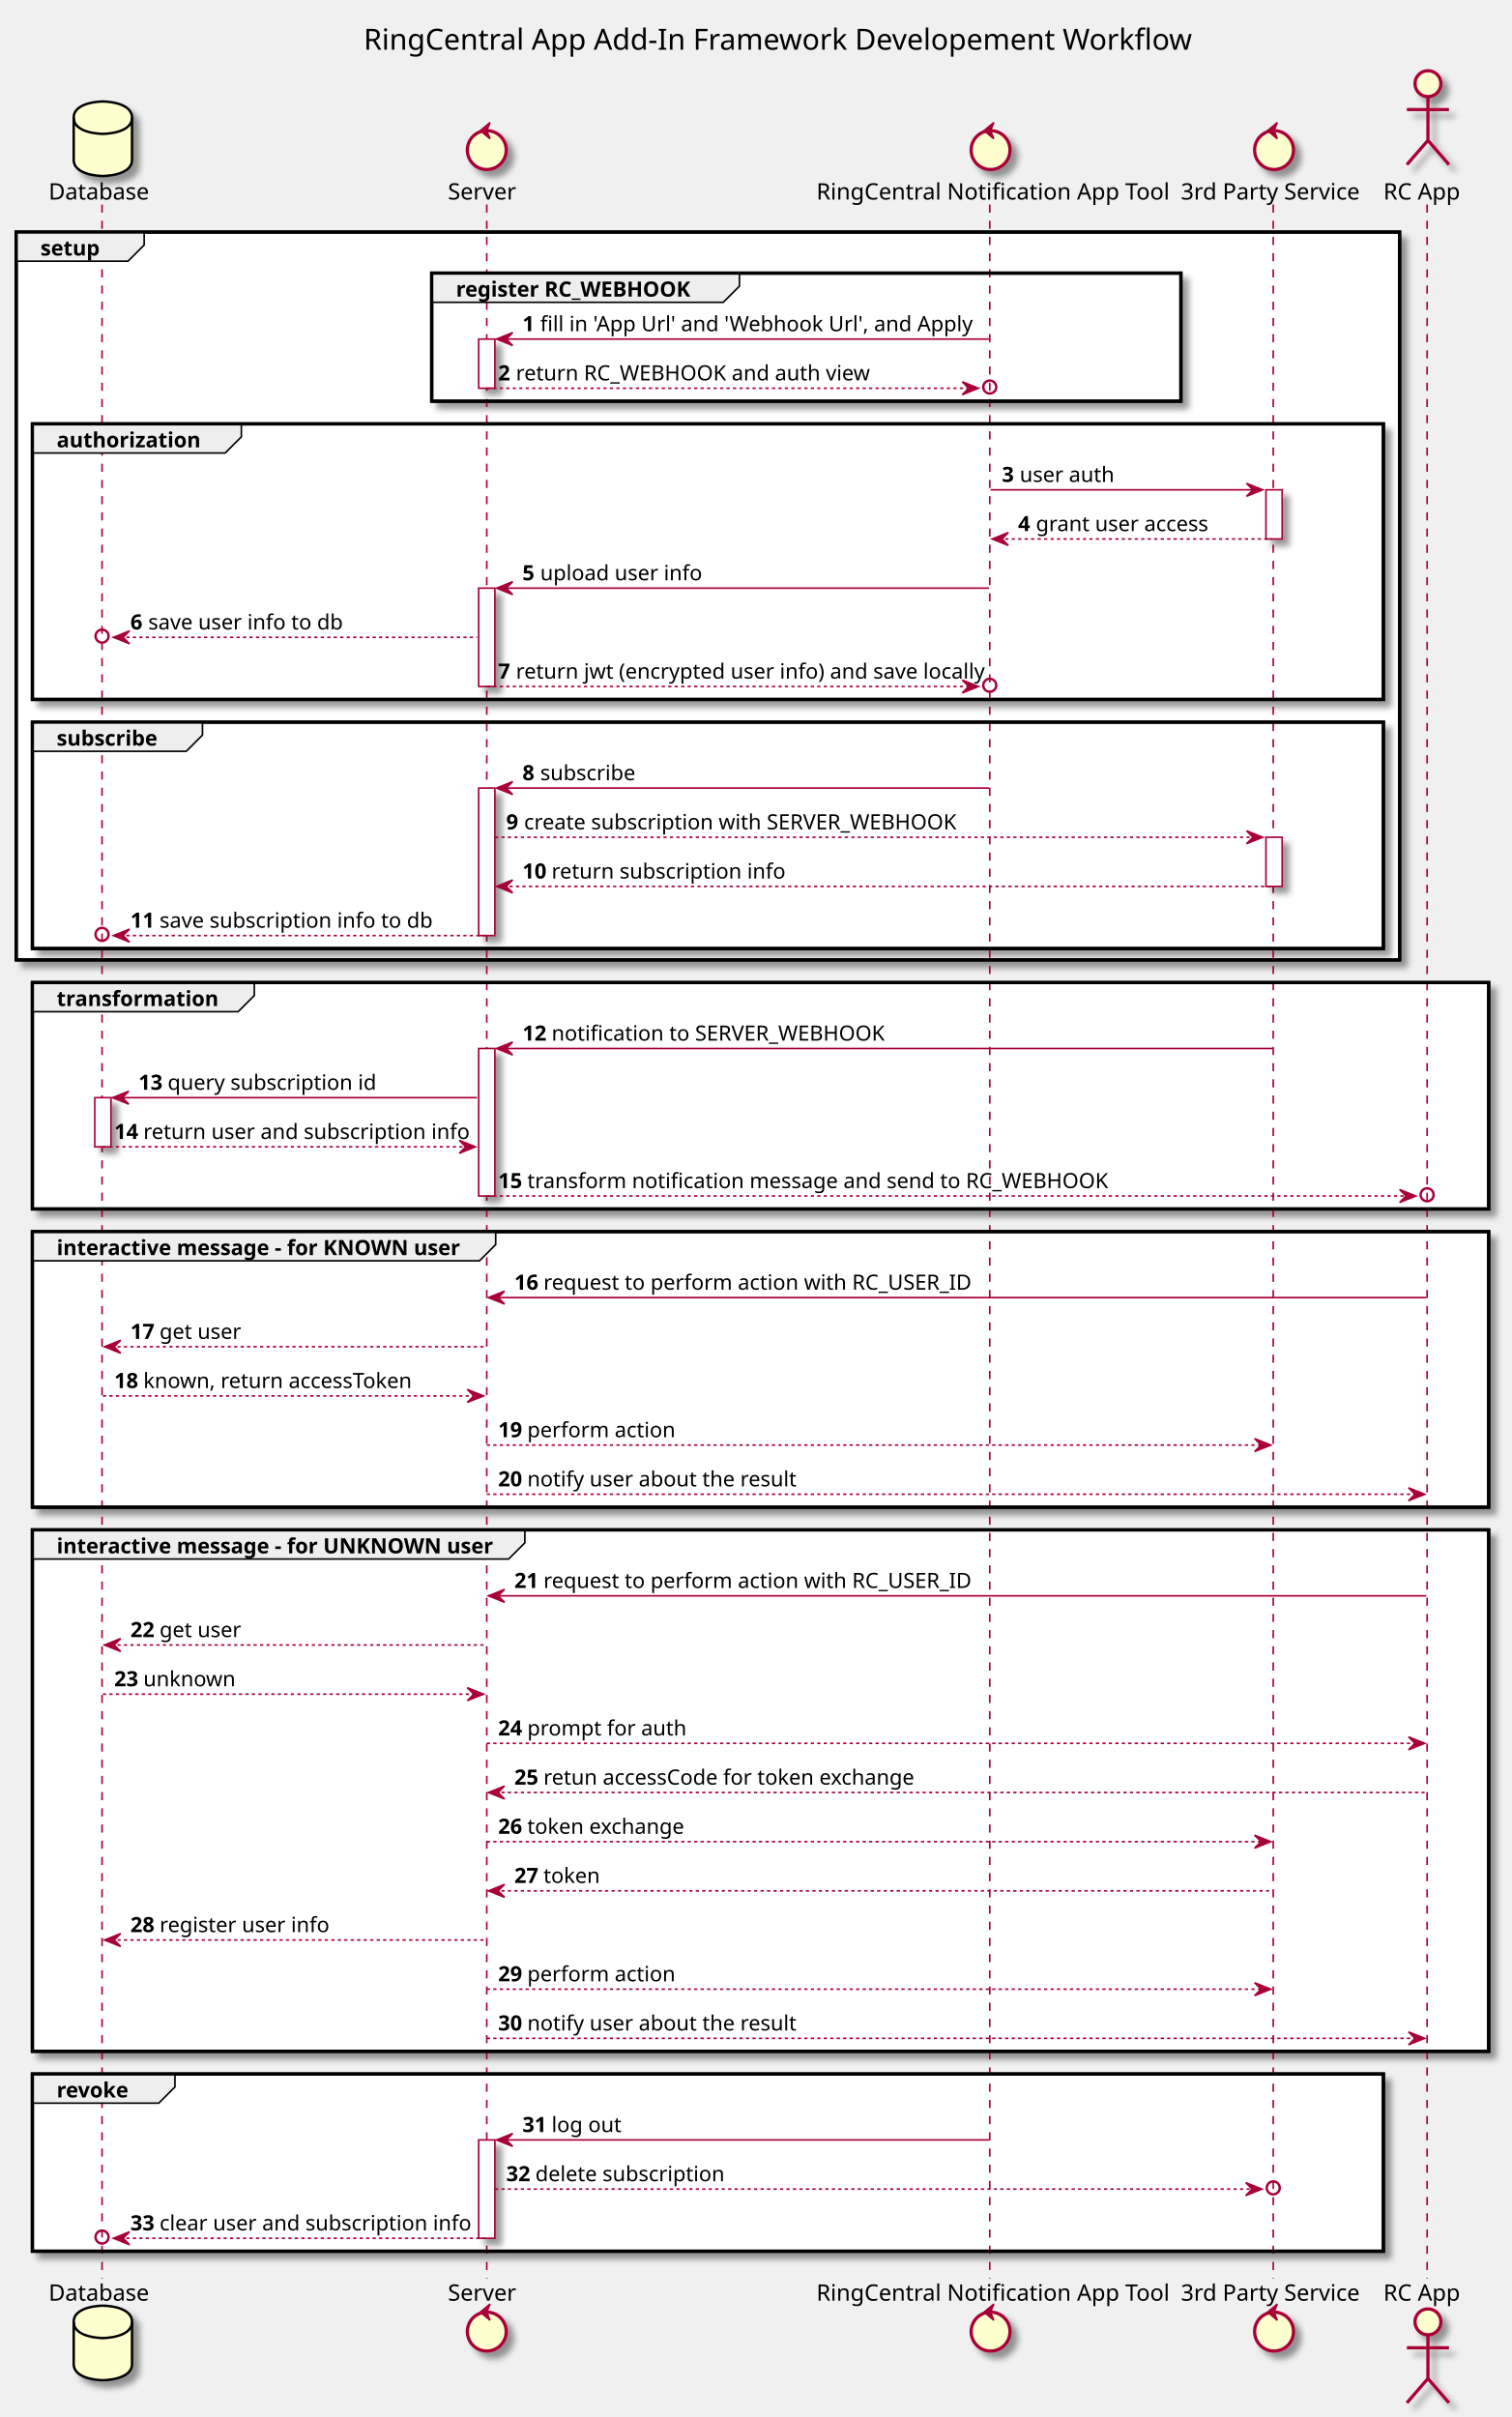
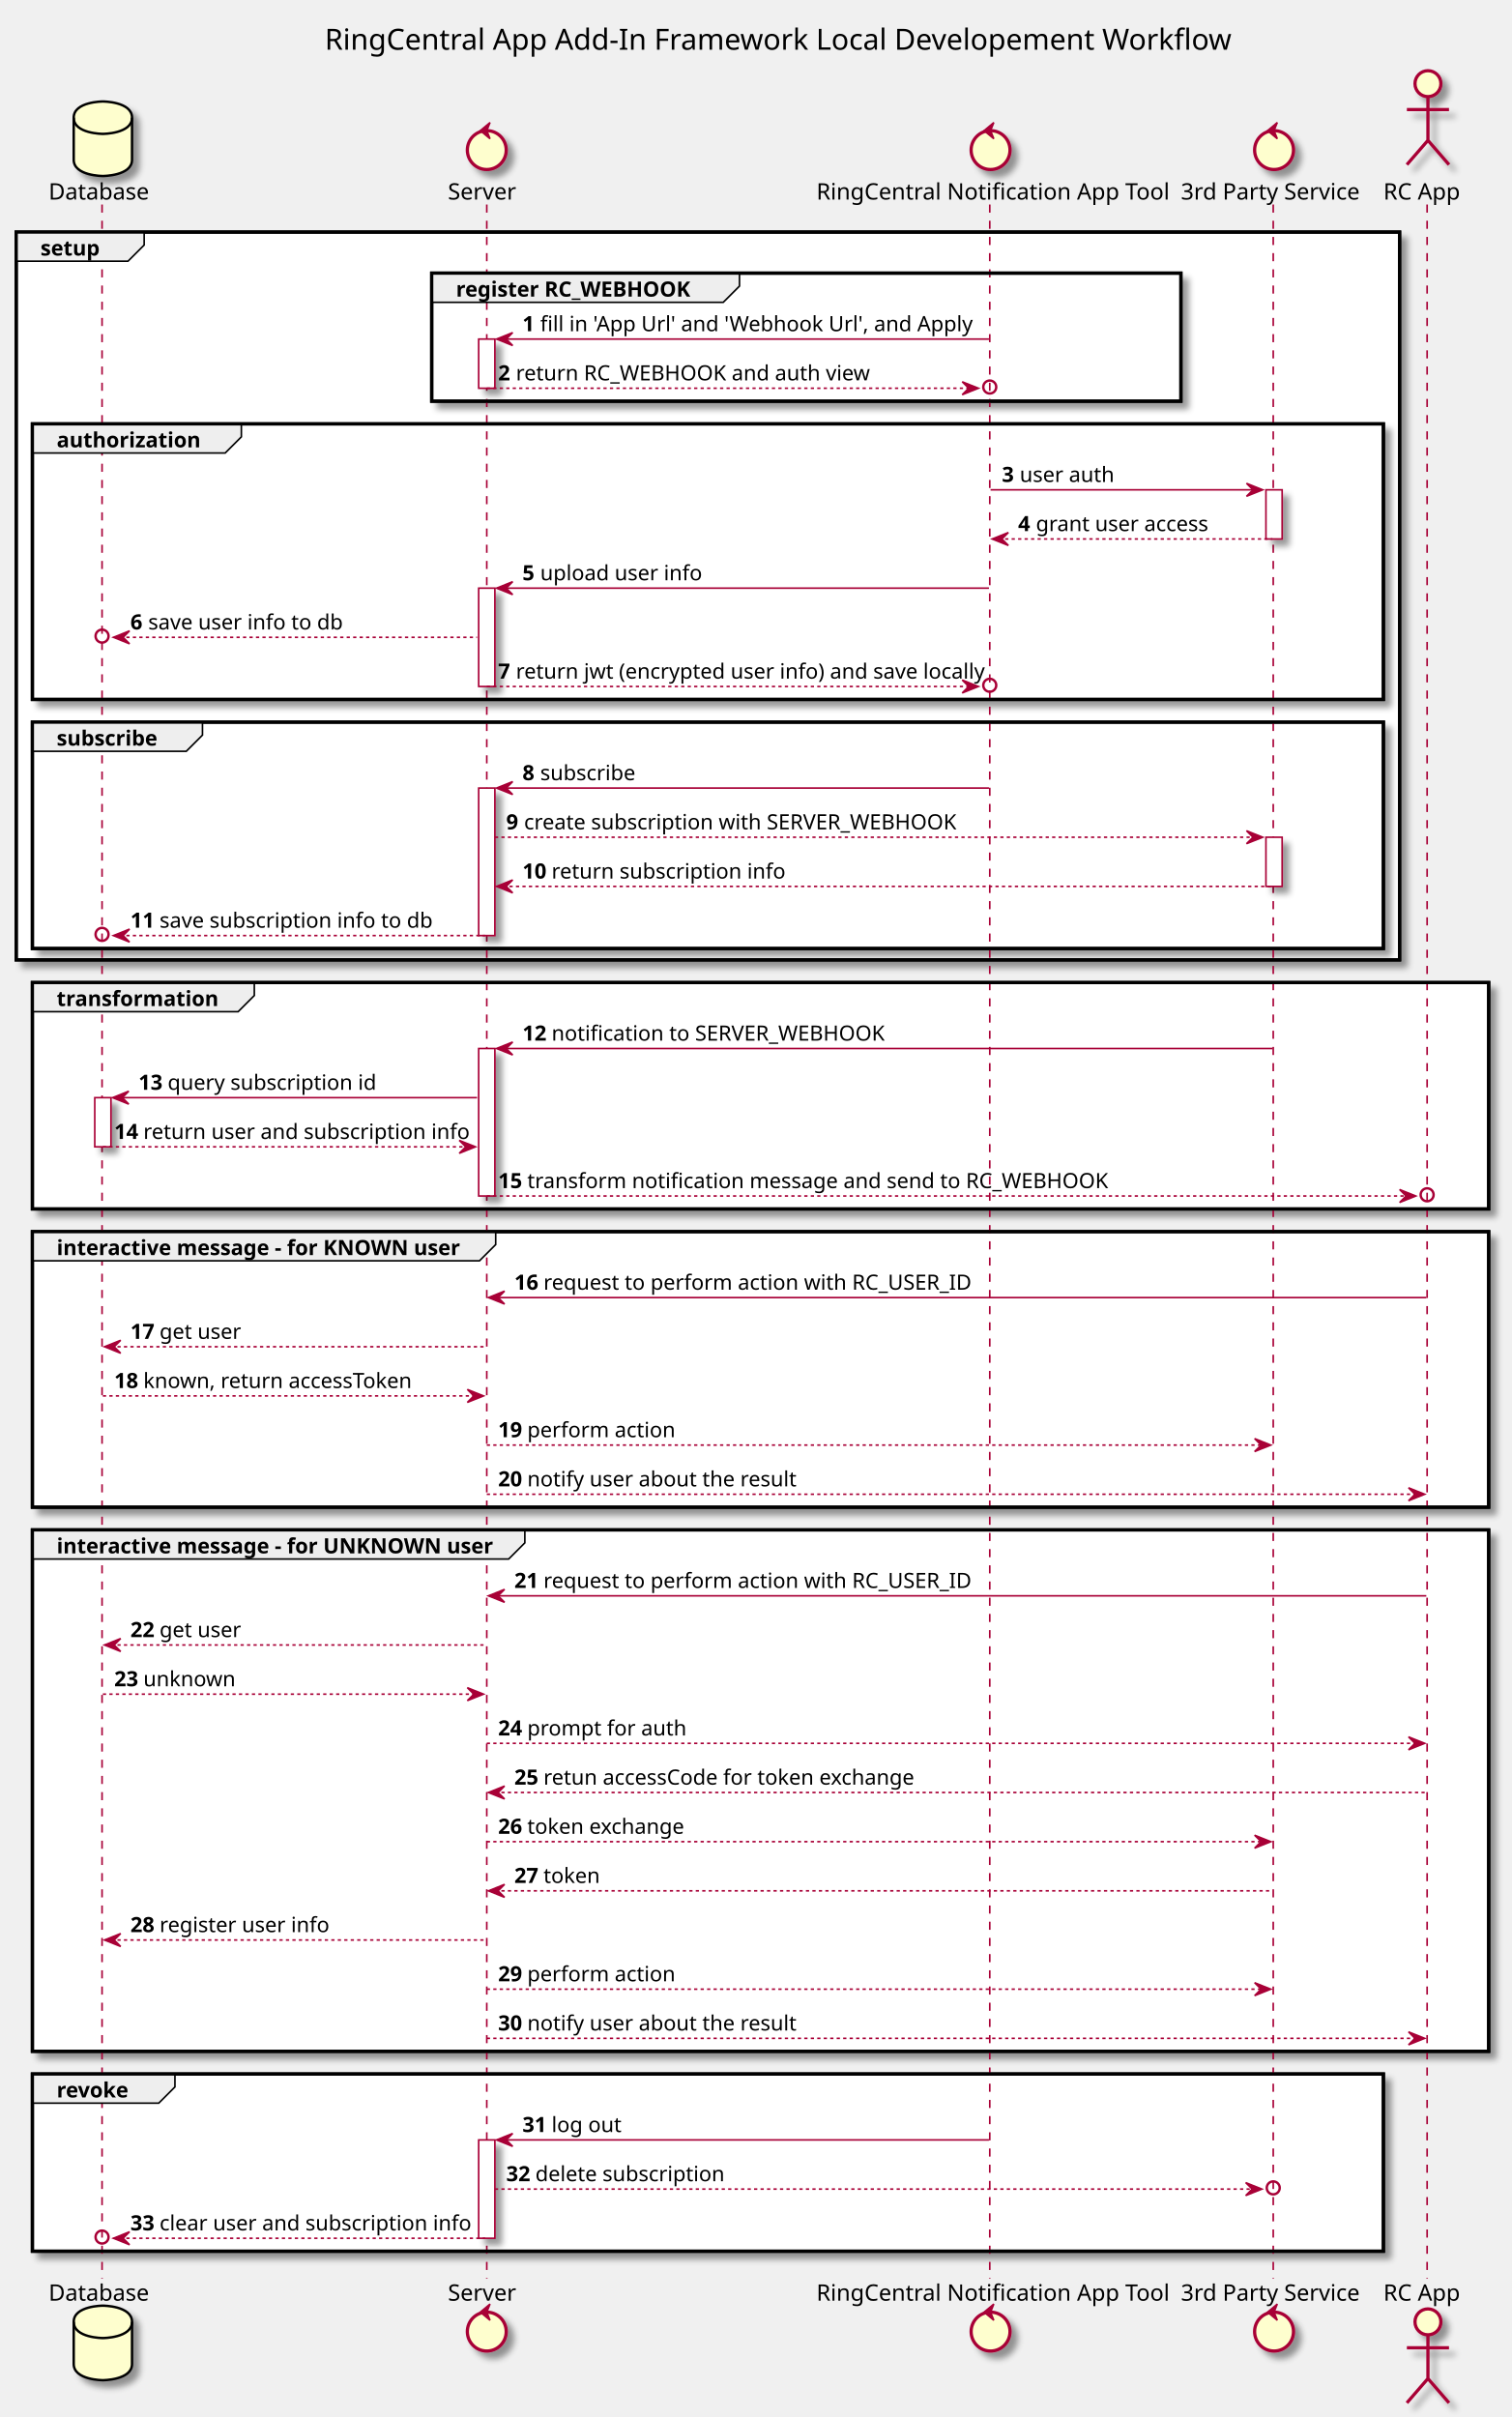
<svg xmlns="http://www.w3.org/2000/svg" contentScriptType="application/ecmascript" contentStyleType="text/css" height="1492px" preserveAspectRatio="none" style="width:933px;height:1492px;background:#FFFFFF;" version="1.1" viewBox="0 0 933 1492" width="933px" zoomAndPan="magnify">
  <defs>
-     <filter height="300%" id="f1a6c02xhu4xfv" width="300%" x="-1" y="-1">
+     <filter height="300%" id="fp4ohd6m31tz4" width="300%" x="-1" y="-1">
      <feGaussianBlur result="blurOut" stdDeviation="2.0" />
      <feColorMatrix in="blurOut" result="blurOut2" type="matrix" values="0 0 0 0 0 0 0 0 0 0 0 0 0 0 0 0 0 0 .4 0" />
      <feOffset dx="4.0" dy="4.0" in="blurOut2" result="blurOut3" />
      <feBlend in="SourceGraphic" in2="blurOut3" mode="normal" />
    </filter>
  </defs>
  <g>
-     <text fill="#000000" font-family="sans-serif" font-size="18" lengthAdjust="spacing" textLength="480" x="224.5" y="30.686">RingCentral App Add-In Framework Developement Workflow</text>
-     <rect fill="#FFFFFF" filter="url(#f1a6c02xhu4xfv)" height="30.352" style="stroke:#A80036;stroke-width:1.0;" width="10" x="58.5" y="677.578" />
-     <rect fill="#FFFFFF" filter="url(#f1a6c02xhu4xfv)" height="30.352" style="stroke:#A80036;stroke-width:1.0;" width="10" x="295.5" y="209.305" />
-     <rect fill="#FFFFFF" filter="url(#f1a6c02xhu4xfv)" height="60.703" style="stroke:#A80036;stroke-width:1.0;" width="10" x="295.5" y="363.062" />
-     <rect fill="#FFFFFF" filter="url(#f1a6c02xhu4xfv)" height="91.055" style="stroke:#A80036;stroke-width:1.0;" width="10" x="295.5" y="486.469" />
-     <rect fill="#FFFFFF" filter="url(#f1a6c02xhu4xfv)" height="91.055" style="stroke:#A80036;stroke-width:1.0;" width="10" x="295.5" y="647.227" />
-     <rect fill="#FFFFFF" filter="url(#f1a6c02xhu4xfv)" height="60.703" style="stroke:#A80036;stroke-width:1.0;" width="10" x="295.5" y="1320.961" />
-     <rect fill="#FFFFFF" filter="url(#f1a6c02xhu4xfv)" height="30.352" style="stroke:#A80036;stroke-width:1.0;" width="10" x="781.5" y="302.359" />
-     <rect fill="#FFFFFF" filter="url(#f1a6c02xhu4xfv)" height="30.352" style="stroke:#A80036;stroke-width:1.0;" width="10" x="781.5" y="516.82" />
-     <rect fill="#FFFFFF" filter="url(#f1a6c02xhu4xfv)" height="449.273" style="stroke:#000000;stroke-width:2.0;" width="854" x="10" y="143.25" />
-     <rect fill="#FFFFFF" filter="url(#f1a6c02xhu4xfv)" height="79.055" style="stroke:#000000;stroke-width:2.0;" width="462.5" x="266.5" y="168.602" />
-     <rect fill="#FFFFFF" filter="url(#f1a6c02xhu4xfv)" height="170.109" style="stroke:#000000;stroke-width:2.0;" width="834" x="20" y="261.656" />
-     <rect fill="#FFFFFF" filter="url(#f1a6c02xhu4xfv)" height="139.758" style="stroke:#000000;stroke-width:2.0;" width="834" x="20" y="445.766" />
-     <rect fill="#FFFFFF" filter="url(#f1a6c02xhu4xfv)" height="139.758" style="stroke:#000000;stroke-width:2.0;" width="899" x="20" y="606.523" />
-     <rect fill="#FFFFFF" filter="url(#f1a6c02xhu4xfv)" height="170.109" style="stroke:#000000;stroke-width:2.0;" width="899" x="20" y="760.281" />
-     <rect fill="#FFFFFF" filter="url(#f1a6c02xhu4xfv)" height="321.867" style="stroke:#000000;stroke-width:2.0;" width="899" x="20" y="944.391" />
-     <rect fill="#FFFFFF" filter="url(#f1a6c02xhu4xfv)" height="109.406" style="stroke:#000000;stroke-width:2.0;" width="834" x="20" y="1280.258" />
+     <text fill="#000000" font-family="sans-serif" font-size="18" lengthAdjust="spacing" textLength="528" x="200.5" y="30.686">RingCentral App Add-In Framework Local Developement Workflow</text>
+     <rect fill="#FFFFFF" filter="url(#fp4ohd6m31tz4)" height="30.352" style="stroke:#A80036;stroke-width:1.0;" width="10" x="58.5" y="677.578" />
+     <rect fill="#FFFFFF" filter="url(#fp4ohd6m31tz4)" height="30.352" style="stroke:#A80036;stroke-width:1.0;" width="10" x="295.5" y="209.305" />
+     <rect fill="#FFFFFF" filter="url(#fp4ohd6m31tz4)" height="60.703" style="stroke:#A80036;stroke-width:1.0;" width="10" x="295.5" y="363.062" />
+     <rect fill="#FFFFFF" filter="url(#fp4ohd6m31tz4)" height="91.055" style="stroke:#A80036;stroke-width:1.0;" width="10" x="295.5" y="486.469" />
+     <rect fill="#FFFFFF" filter="url(#fp4ohd6m31tz4)" height="91.055" style="stroke:#A80036;stroke-width:1.0;" width="10" x="295.5" y="647.227" />
+     <rect fill="#FFFFFF" filter="url(#fp4ohd6m31tz4)" height="60.703" style="stroke:#A80036;stroke-width:1.0;" width="10" x="295.5" y="1320.961" />
+     <rect fill="#FFFFFF" filter="url(#fp4ohd6m31tz4)" height="30.352" style="stroke:#A80036;stroke-width:1.0;" width="10" x="781.5" y="302.359" />
+     <rect fill="#FFFFFF" filter="url(#fp4ohd6m31tz4)" height="30.352" style="stroke:#A80036;stroke-width:1.0;" width="10" x="781.5" y="516.82" />
+     <rect fill="#FFFFFF" filter="url(#fp4ohd6m31tz4)" height="449.273" style="stroke:#000000;stroke-width:2.0;" width="854" x="10" y="143.25" />
+     <rect fill="#FFFFFF" filter="url(#fp4ohd6m31tz4)" height="79.055" style="stroke:#000000;stroke-width:2.0;" width="462.5" x="266.5" y="168.602" />
+     <rect fill="#FFFFFF" filter="url(#fp4ohd6m31tz4)" height="170.109" style="stroke:#000000;stroke-width:2.0;" width="834" x="20" y="261.656" />
+     <rect fill="#FFFFFF" filter="url(#fp4ohd6m31tz4)" height="139.758" style="stroke:#000000;stroke-width:2.0;" width="834" x="20" y="445.766" />
+     <rect fill="#FFFFFF" filter="url(#fp4ohd6m31tz4)" height="139.758" style="stroke:#000000;stroke-width:2.0;" width="899" x="20" y="606.523" />
+     <rect fill="#FFFFFF" filter="url(#fp4ohd6m31tz4)" height="170.109" style="stroke:#000000;stroke-width:2.0;" width="899" x="20" y="760.281" />
+     <rect fill="#FFFFFF" filter="url(#fp4ohd6m31tz4)" height="321.867" style="stroke:#000000;stroke-width:2.0;" width="899" x="20" y="944.391" />
+     <rect fill="#FFFFFF" filter="url(#fp4ohd6m31tz4)" height="109.406" style="stroke:#000000;stroke-width:2.0;" width="834" x="20" y="1280.258" />
    <line style="stroke:#A80036;stroke-width:1.0;stroke-dasharray:5.0,5.0;" x1="63" x2="63" y1="126.25" y2="1406.664" />
    <line style="stroke:#A80036;stroke-width:1.0;stroke-dasharray:5.0,5.0;" x1="300.5" x2="300.5" y1="126.25" y2="1406.664" />
    <line style="stroke:#A80036;stroke-width:1.0;stroke-dasharray:5.0,5.0;" x1="611" x2="611" y1="126.25" y2="1406.664" />
    <line style="stroke:#A80036;stroke-width:1.0;stroke-dasharray:5.0,5.0;" x1="786" x2="786" y1="126.25" y2="1406.664" />
    <line style="stroke:#A80036;stroke-width:1.0;stroke-dasharray:5.0,5.0;" x1="881" x2="881" y1="126.25" y2="1406.664" />
    <text fill="#000000" font-family="sans-serif" font-size="14" lengthAdjust="spacing" textLength="61" x="30" y="123.174">Database</text>
-     <path d="M45.5,72.641 C45.5,62.641 63.5,62.641 63.5,62.641 C63.5,62.641 81.5,62.641 81.5,72.641 L81.5,98.641 C81.5,108.641 63.5,108.641 63.5,108.641 C63.5,108.641 45.5,108.641 45.5,98.641 L45.5,72.641 " fill="#FEFECE" filter="url(#f1a6c02xhu4xfv)" style="stroke:#000000;stroke-width:1.5;" />
+     <path d="M45.5,72.641 C45.5,62.641 63.5,62.641 63.5,62.641 C63.5,62.641 81.5,62.641 81.5,72.641 L81.5,98.641 C81.5,108.641 63.5,108.641 63.5,108.641 C63.5,108.641 45.5,108.641 45.5,98.641 L45.5,72.641 " fill="#FEFECE" filter="url(#fp4ohd6m31tz4)" style="stroke:#000000;stroke-width:1.5;" />
    <path d="M45.5,72.641 C45.5,82.641 63.5,82.641 63.5,82.641 C63.5,82.641 81.5,82.641 81.5,72.641 " fill="none" style="stroke:#000000;stroke-width:1.5;" />
    <text fill="#000000" font-family="sans-serif" font-size="14" lengthAdjust="spacing" textLength="61" x="30" y="1420.197">Database</text>
-     <path d="M45.5,1433.273 C45.5,1423.273 63.5,1423.273 63.5,1423.273 C63.5,1423.273 81.5,1423.273 81.5,1433.273 L81.5,1459.273 C81.5,1469.273 63.5,1469.273 63.5,1469.273 C63.5,1469.273 45.5,1469.273 45.5,1459.273 L45.5,1433.273 " fill="#FEFECE" filter="url(#f1a6c02xhu4xfv)" style="stroke:#000000;stroke-width:1.5;" />
+     <path d="M45.5,1433.273 C45.5,1423.273 63.5,1423.273 63.5,1423.273 C63.5,1423.273 81.5,1423.273 81.5,1433.273 L81.5,1459.273 C81.5,1469.273 63.5,1469.273 63.5,1469.273 C63.5,1469.273 45.5,1469.273 45.5,1459.273 L45.5,1433.273 " fill="#FEFECE" filter="url(#fp4ohd6m31tz4)" style="stroke:#000000;stroke-width:1.5;" />
    <path d="M45.5,1433.273 C45.5,1443.273 63.5,1443.273 63.5,1443.273 C63.5,1443.273 81.5,1443.273 81.5,1433.273 " fill="none" style="stroke:#000000;stroke-width:1.5;" />
    <text fill="#000000" font-family="sans-serif" font-size="14" lengthAdjust="spacing" textLength="42" x="276.5" y="123.174">Server</text>
-     <ellipse cx="300.5" cy="92.641" fill="#FEFECE" filter="url(#f1a6c02xhu4xfv)" rx="12" ry="12" style="stroke:#A80036;stroke-width:2.0;" />
+     <ellipse cx="300.5" cy="92.641" fill="#FEFECE" filter="url(#fp4ohd6m31tz4)" rx="12" ry="12" style="stroke:#A80036;stroke-width:2.0;" />
    <polygon fill="#A80036" points="296.5,80.641,302.5,75.641,300.5,80.641,302.5,85.641,296.5,80.641" style="stroke:#A80036;stroke-width:1.0;" />
    <text fill="#000000" font-family="sans-serif" font-size="14" lengthAdjust="spacing" textLength="42" x="276.5" y="1420.197">Server</text>
-     <ellipse cx="300.5" cy="1439.273" fill="#FEFECE" filter="url(#f1a6c02xhu4xfv)" rx="12" ry="12" style="stroke:#A80036;stroke-width:2.0;" />
+     <ellipse cx="300.5" cy="1439.273" fill="#FEFECE" filter="url(#fp4ohd6m31tz4)" rx="12" ry="12" style="stroke:#A80036;stroke-width:2.0;" />
    <polygon fill="#A80036" points="296.5,1427.273,302.5,1422.273,300.5,1427.273,302.5,1432.273,296.5,1427.273" style="stroke:#A80036;stroke-width:1.0;" />
    <text fill="#000000" font-family="sans-serif" font-size="14" lengthAdjust="spacing" textLength="209" x="504" y="123.174">RingCentral Notification App Tool</text>
-     <ellipse cx="611.5" cy="92.641" fill="#FEFECE" filter="url(#f1a6c02xhu4xfv)" rx="12" ry="12" style="stroke:#A80036;stroke-width:2.0;" />
+     <ellipse cx="611.5" cy="92.641" fill="#FEFECE" filter="url(#fp4ohd6m31tz4)" rx="12" ry="12" style="stroke:#A80036;stroke-width:2.0;" />
    <polygon fill="#A80036" points="607.5,80.641,613.5,75.641,611.5,80.641,613.5,85.641,607.5,80.641" style="stroke:#A80036;stroke-width:1.0;" />
    <text fill="#000000" font-family="sans-serif" font-size="14" lengthAdjust="spacing" textLength="209" x="504" y="1420.197">RingCentral Notification App Tool</text>
-     <ellipse cx="611.5" cy="1439.273" fill="#FEFECE" filter="url(#f1a6c02xhu4xfv)" rx="12" ry="12" style="stroke:#A80036;stroke-width:2.0;" />
+     <ellipse cx="611.5" cy="1439.273" fill="#FEFECE" filter="url(#fp4ohd6m31tz4)" rx="12" ry="12" style="stroke:#A80036;stroke-width:2.0;" />
    <polygon fill="#A80036" points="607.5,1427.273,613.5,1422.273,611.5,1427.273,613.5,1432.273,607.5,1427.273" style="stroke:#A80036;stroke-width:1.0;" />
    <text fill="#000000" font-family="sans-serif" font-size="14" lengthAdjust="spacing" textLength="109" x="729" y="123.174">3rd Party Service</text>
-     <ellipse cx="786.5" cy="92.641" fill="#FEFECE" filter="url(#f1a6c02xhu4xfv)" rx="12" ry="12" style="stroke:#A80036;stroke-width:2.0;" />
+     <ellipse cx="786.5" cy="92.641" fill="#FEFECE" filter="url(#fp4ohd6m31tz4)" rx="12" ry="12" style="stroke:#A80036;stroke-width:2.0;" />
    <polygon fill="#A80036" points="782.5,80.641,788.5,75.641,786.5,80.641,788.5,85.641,782.5,80.641" style="stroke:#A80036;stroke-width:1.0;" />
    <text fill="#000000" font-family="sans-serif" font-size="14" lengthAdjust="spacing" textLength="109" x="729" y="1420.197">3rd Party Service</text>
-     <ellipse cx="786.5" cy="1439.273" fill="#FEFECE" filter="url(#f1a6c02xhu4xfv)" rx="12" ry="12" style="stroke:#A80036;stroke-width:2.0;" />
+     <ellipse cx="786.5" cy="1439.273" fill="#FEFECE" filter="url(#fp4ohd6m31tz4)" rx="12" ry="12" style="stroke:#A80036;stroke-width:2.0;" />
    <polygon fill="#A80036" points="782.5,1427.273,788.5,1422.273,786.5,1427.273,788.5,1432.273,782.5,1427.273" style="stroke:#A80036;stroke-width:1.0;" />
    <text fill="#000000" font-family="sans-serif" font-size="14" lengthAdjust="spacing" textLength="49" x="854" y="123.174">RC App</text>
-     <ellipse cx="881.5" cy="51.641" fill="#FEFECE" filter="url(#f1a6c02xhu4xfv)" rx="8" ry="8" style="stroke:#A80036;stroke-width:2.0;" />
-     <path d="M881.5,59.641 L881.5,86.641 M868.5,67.641 L894.5,67.641 M881.5,86.641 L868.5,101.641 M881.5,86.641 L894.5,101.641 " fill="none" filter="url(#f1a6c02xhu4xfv)" style="stroke:#A80036;stroke-width:2.0;" />
+     <ellipse cx="881.5" cy="51.641" fill="#FEFECE" filter="url(#fp4ohd6m31tz4)" rx="8" ry="8" style="stroke:#A80036;stroke-width:2.0;" />
+     <path d="M881.5,59.641 L881.5,86.641 M868.5,67.641 L894.5,67.641 M881.5,86.641 L868.5,101.641 M881.5,86.641 L894.5,101.641 " fill="none" filter="url(#fp4ohd6m31tz4)" style="stroke:#A80036;stroke-width:2.0;" />
    <text fill="#000000" font-family="sans-serif" font-size="14" lengthAdjust="spacing" textLength="49" x="854" y="1420.197">RC App</text>
-     <ellipse cx="881.5" cy="1433.273" fill="#FEFECE" filter="url(#f1a6c02xhu4xfv)" rx="8" ry="8" style="stroke:#A80036;stroke-width:2.0;" />
-     <path d="M881.5,1441.273 L881.5,1468.273 M868.5,1449.273 L894.5,1449.273 M881.5,1468.273 L868.5,1483.273 M881.5,1468.273 L894.5,1483.273 " fill="none" filter="url(#f1a6c02xhu4xfv)" style="stroke:#A80036;stroke-width:2.0;" />
-     <rect fill="#FFFFFF" filter="url(#f1a6c02xhu4xfv)" height="30.352" style="stroke:#A80036;stroke-width:1.0;" width="10" x="58.5" y="677.578" />
-     <rect fill="#FFFFFF" filter="url(#f1a6c02xhu4xfv)" height="30.352" style="stroke:#A80036;stroke-width:1.0;" width="10" x="295.5" y="209.305" />
-     <rect fill="#FFFFFF" filter="url(#f1a6c02xhu4xfv)" height="60.703" style="stroke:#A80036;stroke-width:1.0;" width="10" x="295.5" y="363.062" />
-     <rect fill="#FFFFFF" filter="url(#f1a6c02xhu4xfv)" height="91.055" style="stroke:#A80036;stroke-width:1.0;" width="10" x="295.5" y="486.469" />
-     <rect fill="#FFFFFF" filter="url(#f1a6c02xhu4xfv)" height="91.055" style="stroke:#A80036;stroke-width:1.0;" width="10" x="295.5" y="647.227" />
-     <rect fill="#FFFFFF" filter="url(#f1a6c02xhu4xfv)" height="60.703" style="stroke:#A80036;stroke-width:1.0;" width="10" x="295.5" y="1320.961" />
-     <rect fill="#FFFFFF" filter="url(#f1a6c02xhu4xfv)" height="30.352" style="stroke:#A80036;stroke-width:1.0;" width="10" x="781.5" y="302.359" />
-     <rect fill="#FFFFFF" filter="url(#f1a6c02xhu4xfv)" height="30.352" style="stroke:#A80036;stroke-width:1.0;" width="10" x="781.5" y="516.82" />
+     <ellipse cx="881.5" cy="1433.273" fill="#FEFECE" filter="url(#fp4ohd6m31tz4)" rx="8" ry="8" style="stroke:#A80036;stroke-width:2.0;" />
+     <path d="M881.5,1441.273 L881.5,1468.273 M868.5,1449.273 L894.5,1449.273 M881.5,1468.273 L868.5,1483.273 M881.5,1468.273 L894.5,1483.273 " fill="none" filter="url(#fp4ohd6m31tz4)" style="stroke:#A80036;stroke-width:2.0;" />
+     <rect fill="#FFFFFF" filter="url(#fp4ohd6m31tz4)" height="30.352" style="stroke:#A80036;stroke-width:1.0;" width="10" x="58.5" y="677.578" />
+     <rect fill="#FFFFFF" filter="url(#fp4ohd6m31tz4)" height="30.352" style="stroke:#A80036;stroke-width:1.0;" width="10" x="295.5" y="209.305" />
+     <rect fill="#FFFFFF" filter="url(#fp4ohd6m31tz4)" height="60.703" style="stroke:#A80036;stroke-width:1.0;" width="10" x="295.5" y="363.062" />
+     <rect fill="#FFFFFF" filter="url(#fp4ohd6m31tz4)" height="91.055" style="stroke:#A80036;stroke-width:1.0;" width="10" x="295.5" y="486.469" />
+     <rect fill="#FFFFFF" filter="url(#fp4ohd6m31tz4)" height="91.055" style="stroke:#A80036;stroke-width:1.0;" width="10" x="295.5" y="647.227" />
+     <rect fill="#FFFFFF" filter="url(#fp4ohd6m31tz4)" height="60.703" style="stroke:#A80036;stroke-width:1.0;" width="10" x="295.5" y="1320.961" />
+     <rect fill="#FFFFFF" filter="url(#fp4ohd6m31tz4)" height="30.352" style="stroke:#A80036;stroke-width:1.0;" width="10" x="781.5" y="302.359" />
+     <rect fill="#FFFFFF" filter="url(#fp4ohd6m31tz4)" height="30.352" style="stroke:#A80036;stroke-width:1.0;" width="10" x="781.5" y="516.82" />
    <path d="M10,143.25 L89,143.25 L89,151.25 L79,161.25 L10,161.25 L10,143.25 " fill="#EEEEEE" style="stroke:#000000;stroke-width:1.0;" />
    <rect fill="none" height="449.273" style="stroke:#000000;stroke-width:2.0;" width="854" x="10" y="143.25" />
    <text fill="#000000" font-family="sans-serif" font-size="13" font-weight="bold" lengthAdjust="spacing" textLength="34" x="25" y="157.745">setup</text>
    <path d="M266.5,168.602 L456.5,168.602 L456.5,176.602 L446.5,186.602 L266.5,186.602 L266.5,168.602 " fill="#EEEEEE" style="stroke:#000000;stroke-width:1.0;" />
    <rect fill="none" height="79.055" style="stroke:#000000;stroke-width:2.0;" width="462.5" x="266.5" y="168.602" />
    <text fill="#000000" font-family="sans-serif" font-size="13" font-weight="bold" lengthAdjust="spacing" textLength="145" x="281.5" y="183.097">register RC_WEBHOOK</text>
    <polygon fill="#A80036" points="316.5,205.305,306.5,209.305,316.5,213.305,312.5,209.305" style="stroke:#A80036;stroke-width:1.0;" />
    <line style="stroke:#A80036;stroke-width:1.0;" x1="310.5" x2="610.5" y1="209.305" y2="209.305" />
    <text fill="#000000" font-family="sans-serif" font-size="13" font-weight="bold" lengthAdjust="spacing" textLength="7" x="322.5" y="204.448">1</text>
    <text fill="#000000" font-family="sans-serif" font-size="13" lengthAdjust="spacing" textLength="251" x="333.5" y="204.448">fill in 'App Url' and 'Webhook Url', and Apply</text>
    <ellipse cx="611" cy="238.906" rx="4" ry="4" style="stroke:#A80036;stroke-width:1.5;fill:none;" />
    <polygon fill="#A80036" points="594,235.656,604,239.656,594,243.656,598,239.656" style="stroke:#A80036;stroke-width:1.0;" />
    <line style="stroke:#A80036;stroke-width:1.0;stroke-dasharray:2.0,2.0;" x1="300.5" x2="600" y1="239.656" y2="239.656" />
    <text fill="#000000" font-family="sans-serif" font-size="13" font-weight="bold" lengthAdjust="spacing" textLength="7" x="307.5" y="234.8">2</text>
    <text fill="#000000" font-family="sans-serif" font-size="13" lengthAdjust="spacing" textLength="213" x="318.5" y="234.8">return RC_WEBHOOK and auth view</text>
    <path d="M20,261.656 L149,261.656 L149,269.656 L139,279.656 L20,279.656 L20,261.656 " fill="#EEEEEE" style="stroke:#000000;stroke-width:1.0;" />
    <rect fill="none" height="170.109" style="stroke:#000000;stroke-width:2.0;" width="834" x="20" y="261.656" />
    <text fill="#000000" font-family="sans-serif" font-size="13" font-weight="bold" lengthAdjust="spacing" textLength="84" x="35" y="276.151">authorization</text>
    <polygon fill="#A80036" points="769.5,298.359,779.5,302.359,769.5,306.359,773.5,302.359" style="stroke:#A80036;stroke-width:1.0;" />
    <line style="stroke:#A80036;stroke-width:1.0;" x1="611.5" x2="775.5" y1="302.359" y2="302.359" />
    <text fill="#000000" font-family="sans-serif" font-size="13" font-weight="bold" lengthAdjust="spacing" textLength="7" x="618.5" y="297.503">3</text>
    <text fill="#000000" font-family="sans-serif" font-size="13" lengthAdjust="spacing" textLength="54" x="629.5" y="297.503">user auth</text>
    <polygon fill="#A80036" points="622.5,328.711,612.5,332.711,622.5,336.711,618.5,332.711" style="stroke:#A80036;stroke-width:1.0;" />
    <line style="stroke:#A80036;stroke-width:1.0;stroke-dasharray:2.0,2.0;" x1="616.5" x2="785.5" y1="332.711" y2="332.711" />
    <text fill="#000000" font-family="sans-serif" font-size="13" font-weight="bold" lengthAdjust="spacing" textLength="7" x="628.5" y="327.854">4</text>
    <text fill="#000000" font-family="sans-serif" font-size="13" lengthAdjust="spacing" textLength="104" x="639.5" y="327.854">grant user access</text>
    <polygon fill="#A80036" points="316.5,359.062,306.5,363.062,316.5,367.062,312.5,363.062" style="stroke:#A80036;stroke-width:1.0;" />
    <line style="stroke:#A80036;stroke-width:1.0;" x1="310.5" x2="610.5" y1="363.062" y2="363.062" />
    <text fill="#000000" font-family="sans-serif" font-size="13" font-weight="bold" lengthAdjust="spacing" textLength="7" x="322.5" y="358.206">5</text>
    <text fill="#000000" font-family="sans-serif" font-size="13" lengthAdjust="spacing" textLength="91" x="333.5" y="358.206">upload user info</text>
    <ellipse cx="63" cy="392.664" rx="4" ry="4" style="stroke:#A80036;stroke-width:1.5;fill:none;" />
    <polygon fill="#A80036" points="80,389.414,70,393.414,80,397.414,76,393.414" style="stroke:#A80036;stroke-width:1.0;" />
    <line style="stroke:#A80036;stroke-width:1.0;stroke-dasharray:2.0,2.0;" x1="78" x2="294.5" y1="393.414" y2="393.414" />
    <text fill="#000000" font-family="sans-serif" font-size="13" font-weight="bold" lengthAdjust="spacing" textLength="7" x="80.5" y="388.558">6</text>
    <text fill="#000000" font-family="sans-serif" font-size="13" lengthAdjust="spacing" textLength="112" x="91.5" y="388.558">save user info to db</text>
    <ellipse cx="611" cy="423.016" rx="4" ry="4" style="stroke:#A80036;stroke-width:1.5;fill:none;" />
    <polygon fill="#A80036" points="594,419.766,604,423.766,594,427.766,598,423.766" style="stroke:#A80036;stroke-width:1.0;" />
    <line style="stroke:#A80036;stroke-width:1.0;stroke-dasharray:2.0,2.0;" x1="300.5" x2="600" y1="423.766" y2="423.766" />
    <text fill="#000000" font-family="sans-serif" font-size="13" font-weight="bold" lengthAdjust="spacing" textLength="7" x="307.5" y="418.909">7</text>
    <text fill="#000000" font-family="sans-serif" font-size="13" lengthAdjust="spacing" textLength="271" x="318.5" y="418.909">return jwt (encrypted user info) and save locally</text>
    <path d="M20,445.766 L125,445.766 L125,453.766 L115,463.766 L20,463.766 L20,445.766 " fill="#EEEEEE" style="stroke:#000000;stroke-width:1.0;" />
    <rect fill="none" height="139.758" style="stroke:#000000;stroke-width:2.0;" width="834" x="20" y="445.766" />
    <text fill="#000000" font-family="sans-serif" font-size="13" font-weight="bold" lengthAdjust="spacing" textLength="60" x="35" y="460.261">subscribe</text>
    <polygon fill="#A80036" points="316.5,482.469,306.5,486.469,316.5,490.469,312.5,486.469" style="stroke:#A80036;stroke-width:1.0;" />
    <line style="stroke:#A80036;stroke-width:1.0;" x1="310.5" x2="610.5" y1="486.469" y2="486.469" />
    <text fill="#000000" font-family="sans-serif" font-size="13" font-weight="bold" lengthAdjust="spacing" textLength="7" x="322.5" y="481.612">8</text>
    <text fill="#000000" font-family="sans-serif" font-size="13" lengthAdjust="spacing" textLength="56" x="333.5" y="481.612">subscribe</text>
    <polygon fill="#A80036" points="769.5,512.82,779.5,516.82,769.5,520.82,773.5,516.82" style="stroke:#A80036;stroke-width:1.0;" />
    <line style="stroke:#A80036;stroke-width:1.0;stroke-dasharray:2.0,2.0;" x1="305.5" x2="775.5" y1="516.82" y2="516.82" />
    <text fill="#000000" font-family="sans-serif" font-size="13" font-weight="bold" lengthAdjust="spacing" textLength="7" x="312.5" y="511.964">9</text>
    <text fill="#000000" font-family="sans-serif" font-size="13" lengthAdjust="spacing" textLength="271" x="323.5" y="511.964">create subscription with SERVER_WEBHOOK</text>
    <polygon fill="#A80036" points="316.5,543.172,306.5,547.172,316.5,551.172,312.5,547.172" style="stroke:#A80036;stroke-width:1.0;" />
    <line style="stroke:#A80036;stroke-width:1.0;stroke-dasharray:2.0,2.0;" x1="310.5" x2="785.5" y1="547.172" y2="547.172" />
    <text fill="#000000" font-family="sans-serif" font-size="13" font-weight="bold" lengthAdjust="spacing" textLength="14" x="322.5" y="542.315">10</text>
    <text fill="#000000" font-family="sans-serif" font-size="13" lengthAdjust="spacing" textLength="131" x="340.5" y="542.315">return subscription info</text>
    <ellipse cx="63" cy="576.773" rx="4" ry="4" style="stroke:#A80036;stroke-width:1.5;fill:none;" />
    <polygon fill="#A80036" points="80,573.523,70,577.523,80,581.523,76,577.523" style="stroke:#A80036;stroke-width:1.0;" />
    <line style="stroke:#A80036;stroke-width:1.0;stroke-dasharray:2.0,2.0;" x1="78" x2="299.5" y1="577.523" y2="577.523" />
    <text fill="#000000" font-family="sans-serif" font-size="13" font-weight="bold" lengthAdjust="spacing" textLength="14" x="80.5" y="572.667">11</text>
    <text fill="#000000" font-family="sans-serif" font-size="13" lengthAdjust="spacing" textLength="157" x="98.5" y="572.667">save subscription info to db</text>
    <path d="M20,606.523 L157,606.523 L157,614.523 L147,624.523 L20,624.523 L20,606.523 " fill="#EEEEEE" style="stroke:#000000;stroke-width:1.0;" />
    <rect fill="none" height="139.758" style="stroke:#000000;stroke-width:2.0;" width="899" x="20" y="606.523" />
    <text fill="#000000" font-family="sans-serif" font-size="13" font-weight="bold" lengthAdjust="spacing" textLength="92" x="35" y="621.019">transformation</text>
    <polygon fill="#A80036" points="316.5,643.227,306.5,647.227,316.5,651.227,312.5,647.227" style="stroke:#A80036;stroke-width:1.0;" />
    <line style="stroke:#A80036;stroke-width:1.0;" x1="310.5" x2="785.5" y1="647.227" y2="647.227" />
    <text fill="#000000" font-family="sans-serif" font-size="13" font-weight="bold" lengthAdjust="spacing" textLength="14" x="322.5" y="642.37">12</text>
    <text fill="#000000" font-family="sans-serif" font-size="13" lengthAdjust="spacing" textLength="211" x="340.5" y="642.37">notification to SERVER_WEBHOOK</text>
    <polygon fill="#A80036" points="79.5,673.578,69.5,677.578,79.5,681.578,75.5,677.578" style="stroke:#A80036;stroke-width:1.0;" />
    <line style="stroke:#A80036;stroke-width:1.0;" x1="73.5" x2="294.5" y1="677.578" y2="677.578" />
    <text fill="#000000" font-family="sans-serif" font-size="13" font-weight="bold" lengthAdjust="spacing" textLength="14" x="85.5" y="672.722">13</text>
    <text fill="#000000" font-family="sans-serif" font-size="13" lengthAdjust="spacing" textLength="120" x="103.5" y="672.722">query subscription id</text>
    <polygon fill="#A80036" points="283.5,703.93,293.5,707.93,283.5,711.93,287.5,707.93" style="stroke:#A80036;stroke-width:1.0;" />
    <line style="stroke:#A80036;stroke-width:1.0;stroke-dasharray:2.0,2.0;" x1="63.5" x2="289.5" y1="707.93" y2="707.93" />
    <text fill="#000000" font-family="sans-serif" font-size="13" font-weight="bold" lengthAdjust="spacing" textLength="14" x="70.5" y="703.073">14</text>
    <text fill="#000000" font-family="sans-serif" font-size="13" lengthAdjust="spacing" textLength="185" x="88.5" y="703.073">return user and subscription info</text>
    <ellipse cx="881" cy="737.531" rx="4" ry="4" style="stroke:#A80036;stroke-width:1.5;fill:none;" />
    <polygon fill="#A80036" points="864,734.281,874,738.281,864,742.281,868,738.281" style="stroke:#A80036;stroke-width:1.0;" />
    <line style="stroke:#A80036;stroke-width:1.0;stroke-dasharray:2.0,2.0;" x1="300.5" x2="870" y1="738.281" y2="738.281" />
    <text fill="#000000" font-family="sans-serif" font-size="13" font-weight="bold" lengthAdjust="spacing" textLength="14" x="307.5" y="733.425">15</text>
    <text fill="#000000" font-family="sans-serif" font-size="13" lengthAdjust="spacing" textLength="347" x="325.5" y="733.425">transform notification message and send to RC_WEBHOOK</text>
    <path d="M20,760.281 L306,760.281 L306,768.281 L296,778.281 L20,778.281 L20,760.281 " fill="#EEEEEE" style="stroke:#000000;stroke-width:1.0;" />
    <rect fill="none" height="170.109" style="stroke:#000000;stroke-width:2.0;" width="899" x="20" y="760.281" />
    <text fill="#000000" font-family="sans-serif" font-size="13" font-weight="bold" lengthAdjust="spacing" textLength="241" x="35" y="774.776">interactive message - for KNOWN user</text>
    <polygon fill="#A80036" points="311.5,796.984,301.5,800.984,311.5,804.984,307.5,800.984" style="stroke:#A80036;stroke-width:1.0;" />
    <line style="stroke:#A80036;stroke-width:1.0;" x1="305.5" x2="880.5" y1="800.984" y2="800.984" />
    <text fill="#000000" font-family="sans-serif" font-size="13" font-weight="bold" lengthAdjust="spacing" textLength="14" x="317.5" y="796.128">16</text>
    <text fill="#000000" font-family="sans-serif" font-size="13" lengthAdjust="spacing" textLength="255" x="335.5" y="796.128">request to perform action with RC_USER_ID</text>
    <polygon fill="#A80036" points="74.5,827.336,64.5,831.336,74.5,835.336,70.5,831.336" style="stroke:#A80036;stroke-width:1.0;" />
    <line style="stroke:#A80036;stroke-width:1.0;stroke-dasharray:2.0,2.0;" x1="68.5" x2="299.5" y1="831.336" y2="831.336" />
    <text fill="#000000" font-family="sans-serif" font-size="13" font-weight="bold" lengthAdjust="spacing" textLength="14" x="80.5" y="826.48">17</text>
    <text fill="#000000" font-family="sans-serif" font-size="13" lengthAdjust="spacing" textLength="47" x="98.5" y="826.48">get user</text>
    <polygon fill="#A80036" points="288.5,857.688,298.5,861.688,288.5,865.688,292.5,861.688" style="stroke:#A80036;stroke-width:1.0;" />
    <line style="stroke:#A80036;stroke-width:1.0;stroke-dasharray:2.0,2.0;" x1="63.5" x2="294.5" y1="861.688" y2="861.688" />
    <text fill="#000000" font-family="sans-serif" font-size="13" font-weight="bold" lengthAdjust="spacing" textLength="14" x="70.5" y="856.831">18</text>
    <text fill="#000000" font-family="sans-serif" font-size="13" lengthAdjust="spacing" textLength="159" x="88.5" y="856.831">known, return accessToken</text>
    <polygon fill="#A80036" points="774.5,888.039,784.5,892.039,774.5,896.039,778.5,892.039" style="stroke:#A80036;stroke-width:1.0;" />
    <line style="stroke:#A80036;stroke-width:1.0;stroke-dasharray:2.0,2.0;" x1="300.5" x2="780.5" y1="892.039" y2="892.039" />
    <text fill="#000000" font-family="sans-serif" font-size="13" font-weight="bold" lengthAdjust="spacing" textLength="14" x="307.5" y="887.183">19</text>
    <text fill="#000000" font-family="sans-serif" font-size="13" lengthAdjust="spacing" textLength="82" x="325.5" y="887.183">perform action</text>
    <polygon fill="#A80036" points="869.5,918.391,879.5,922.391,869.5,926.391,873.5,922.391" style="stroke:#A80036;stroke-width:1.0;" />
    <line style="stroke:#A80036;stroke-width:1.0;stroke-dasharray:2.0,2.0;" x1="300.5" x2="875.5" y1="922.391" y2="922.391" />
    <text fill="#000000" font-family="sans-serif" font-size="13" font-weight="bold" lengthAdjust="spacing" textLength="14" x="307.5" y="917.534">20</text>
    <text fill="#000000" font-family="sans-serif" font-size="13" lengthAdjust="spacing" textLength="154" x="325.5" y="917.534">notify user about the result</text>
    <path d="M20,944.391 L324,944.391 L324,952.391 L314,962.391 L20,962.391 L20,944.391 " fill="#EEEEEE" style="stroke:#000000;stroke-width:1.0;" />
    <rect fill="none" height="321.867" style="stroke:#000000;stroke-width:2.0;" width="899" x="20" y="944.391" />
    <text fill="#000000" font-family="sans-serif" font-size="13" font-weight="bold" lengthAdjust="spacing" textLength="259" x="35" y="958.886">interactive message - for UNKNOWN user</text>
    <polygon fill="#A80036" points="311.5,981.094,301.5,985.094,311.5,989.094,307.5,985.094" style="stroke:#A80036;stroke-width:1.0;" />
    <line style="stroke:#A80036;stroke-width:1.0;" x1="305.5" x2="880.5" y1="985.094" y2="985.094" />
    <text fill="#000000" font-family="sans-serif" font-size="13" font-weight="bold" lengthAdjust="spacing" textLength="14" x="317.5" y="980.237">21</text>
    <text fill="#000000" font-family="sans-serif" font-size="13" lengthAdjust="spacing" textLength="255" x="335.5" y="980.237">request to perform action with RC_USER_ID</text>
    <polygon fill="#A80036" points="74.5,1011.445,64.5,1015.445,74.5,1019.445,70.5,1015.445" style="stroke:#A80036;stroke-width:1.0;" />
    <line style="stroke:#A80036;stroke-width:1.0;stroke-dasharray:2.0,2.0;" x1="68.5" x2="299.5" y1="1015.445" y2="1015.445" />
    <text fill="#000000" font-family="sans-serif" font-size="13" font-weight="bold" lengthAdjust="spacing" textLength="14" x="80.5" y="1010.589">22</text>
    <text fill="#000000" font-family="sans-serif" font-size="13" lengthAdjust="spacing" textLength="47" x="98.5" y="1010.589">get user</text>
    <polygon fill="#A80036" points="288.5,1041.797,298.5,1045.797,288.5,1049.797,292.5,1045.797" style="stroke:#A80036;stroke-width:1.0;" />
    <line style="stroke:#A80036;stroke-width:1.0;stroke-dasharray:2.0,2.0;" x1="63.5" x2="294.5" y1="1045.797" y2="1045.797" />
    <text fill="#000000" font-family="sans-serif" font-size="13" font-weight="bold" lengthAdjust="spacing" textLength="14" x="70.5" y="1040.94">23</text>
    <text fill="#000000" font-family="sans-serif" font-size="13" lengthAdjust="spacing" textLength="51" x="88.5" y="1040.94">unknown</text>
    <polygon fill="#A80036" points="869.5,1072.148,879.5,1076.148,869.5,1080.148,873.5,1076.148" style="stroke:#A80036;stroke-width:1.0;" />
    <line style="stroke:#A80036;stroke-width:1.0;stroke-dasharray:2.0,2.0;" x1="300.5" x2="875.5" y1="1076.148" y2="1076.148" />
    <text fill="#000000" font-family="sans-serif" font-size="13" font-weight="bold" lengthAdjust="spacing" textLength="14" x="307.5" y="1071.292">24</text>
    <text fill="#000000" font-family="sans-serif" font-size="13" lengthAdjust="spacing" textLength="87" x="325.5" y="1071.292">prompt for auth</text>
    <polygon fill="#A80036" points="311.5,1102.5,301.5,1106.5,311.5,1110.5,307.5,1106.5" style="stroke:#A80036;stroke-width:1.0;" />
    <line style="stroke:#A80036;stroke-width:1.0;stroke-dasharray:2.0,2.0;" x1="305.5" x2="880.5" y1="1106.5" y2="1106.5" />
    <text fill="#000000" font-family="sans-serif" font-size="13" font-weight="bold" lengthAdjust="spacing" textLength="14" x="317.5" y="1101.644">25</text>
    <text fill="#000000" font-family="sans-serif" font-size="13" lengthAdjust="spacing" textLength="219" x="335.5" y="1101.644">retun accessCode for token exchange</text>
    <polygon fill="#A80036" points="774.5,1132.852,784.5,1136.852,774.5,1140.852,778.5,1136.852" style="stroke:#A80036;stroke-width:1.0;" />
    <line style="stroke:#A80036;stroke-width:1.0;stroke-dasharray:2.0,2.0;" x1="300.5" x2="780.5" y1="1136.852" y2="1136.852" />
    <text fill="#000000" font-family="sans-serif" font-size="13" font-weight="bold" lengthAdjust="spacing" textLength="14" x="307.5" y="1131.995">26</text>
    <text fill="#000000" font-family="sans-serif" font-size="13" lengthAdjust="spacing" textLength="92" x="325.5" y="1131.995">token exchange</text>
    <polygon fill="#A80036" points="311.5,1163.203,301.5,1167.203,311.5,1171.203,307.5,1167.203" style="stroke:#A80036;stroke-width:1.0;" />
    <line style="stroke:#A80036;stroke-width:1.0;stroke-dasharray:2.0,2.0;" x1="305.5" x2="785.5" y1="1167.203" y2="1167.203" />
    <text fill="#000000" font-family="sans-serif" font-size="13" font-weight="bold" lengthAdjust="spacing" textLength="14" x="317.5" y="1162.347">27</text>
    <text fill="#000000" font-family="sans-serif" font-size="13" lengthAdjust="spacing" textLength="32" x="335.5" y="1162.347">token</text>
    <polygon fill="#A80036" points="74.5,1193.555,64.5,1197.555,74.5,1201.555,70.5,1197.555" style="stroke:#A80036;stroke-width:1.0;" />
    <line style="stroke:#A80036;stroke-width:1.0;stroke-dasharray:2.0,2.0;" x1="68.5" x2="299.5" y1="1197.555" y2="1197.555" />
    <text fill="#000000" font-family="sans-serif" font-size="13" font-weight="bold" lengthAdjust="spacing" textLength="14" x="80.5" y="1192.698">28</text>
    <text fill="#000000" font-family="sans-serif" font-size="13" lengthAdjust="spacing" textLength="96" x="98.5" y="1192.698">register user info</text>
    <polygon fill="#A80036" points="774.5,1223.906,784.5,1227.906,774.5,1231.906,778.5,1227.906" style="stroke:#A80036;stroke-width:1.0;" />
    <line style="stroke:#A80036;stroke-width:1.0;stroke-dasharray:2.0,2.0;" x1="300.5" x2="780.5" y1="1227.906" y2="1227.906" />
    <text fill="#000000" font-family="sans-serif" font-size="13" font-weight="bold" lengthAdjust="spacing" textLength="14" x="307.5" y="1223.05">29</text>
    <text fill="#000000" font-family="sans-serif" font-size="13" lengthAdjust="spacing" textLength="82" x="325.5" y="1223.05">perform action</text>
    <polygon fill="#A80036" points="869.5,1254.258,879.5,1258.258,869.5,1262.258,873.5,1258.258" style="stroke:#A80036;stroke-width:1.0;" />
    <line style="stroke:#A80036;stroke-width:1.0;stroke-dasharray:2.0,2.0;" x1="300.5" x2="875.5" y1="1258.258" y2="1258.258" />
    <text fill="#000000" font-family="sans-serif" font-size="13" font-weight="bold" lengthAdjust="spacing" textLength="14" x="307.5" y="1253.401">30</text>
    <text fill="#000000" font-family="sans-serif" font-size="13" lengthAdjust="spacing" textLength="154" x="325.5" y="1253.401">notify user about the result</text>
    <path d="M20,1280.258 L108,1280.258 L108,1288.258 L98,1298.258 L20,1298.258 L20,1280.258 " fill="#EEEEEE" style="stroke:#000000;stroke-width:1.0;" />
    <rect fill="none" height="109.406" style="stroke:#000000;stroke-width:2.0;" width="834" x="20" y="1280.258" />
    <text fill="#000000" font-family="sans-serif" font-size="13" font-weight="bold" lengthAdjust="spacing" textLength="43" x="35" y="1294.753">revoke</text>
    <polygon fill="#A80036" points="316.5,1316.961,306.5,1320.961,316.5,1324.961,312.5,1320.961" style="stroke:#A80036;stroke-width:1.0;" />
    <line style="stroke:#A80036;stroke-width:1.0;" x1="310.5" x2="610.5" y1="1320.961" y2="1320.961" />
    <text fill="#000000" font-family="sans-serif" font-size="13" font-weight="bold" lengthAdjust="spacing" textLength="14" x="322.5" y="1316.104">31</text>
    <text fill="#000000" font-family="sans-serif" font-size="13" lengthAdjust="spacing" textLength="39" x="340.5" y="1316.104">log out</text>
    <ellipse cx="786" cy="1350.562" rx="4" ry="4" style="stroke:#A80036;stroke-width:1.5;fill:none;" />
    <polygon fill="#A80036" points="769,1347.312,779,1351.312,769,1355.312,773,1351.312" style="stroke:#A80036;stroke-width:1.0;" />
    <line style="stroke:#A80036;stroke-width:1.0;stroke-dasharray:2.0,2.0;" x1="305.5" x2="775" y1="1351.312" y2="1351.312" />
    <text fill="#000000" font-family="sans-serif" font-size="13" font-weight="bold" lengthAdjust="spacing" textLength="14" x="312.5" y="1346.456">32</text>
    <text fill="#000000" font-family="sans-serif" font-size="13" lengthAdjust="spacing" textLength="109" x="330.5" y="1346.456">delete subscription</text>
    <ellipse cx="63" cy="1380.914" rx="4" ry="4" style="stroke:#A80036;stroke-width:1.5;fill:none;" />
    <polygon fill="#A80036" points="80,1377.664,70,1381.664,80,1385.664,76,1381.664" style="stroke:#A80036;stroke-width:1.0;" />
    <line style="stroke:#A80036;stroke-width:1.0;stroke-dasharray:2.0,2.0;" x1="78" x2="299.5" y1="1381.664" y2="1381.664" />
    <text fill="#000000" font-family="sans-serif" font-size="13" font-weight="bold" lengthAdjust="spacing" textLength="14" x="80.5" y="1376.808">33</text>
    <text fill="#000000" font-family="sans-serif" font-size="13" lengthAdjust="spacing" textLength="180" x="98.5" y="1376.808">clear user and subscription info</text>
  </g>
</svg>
